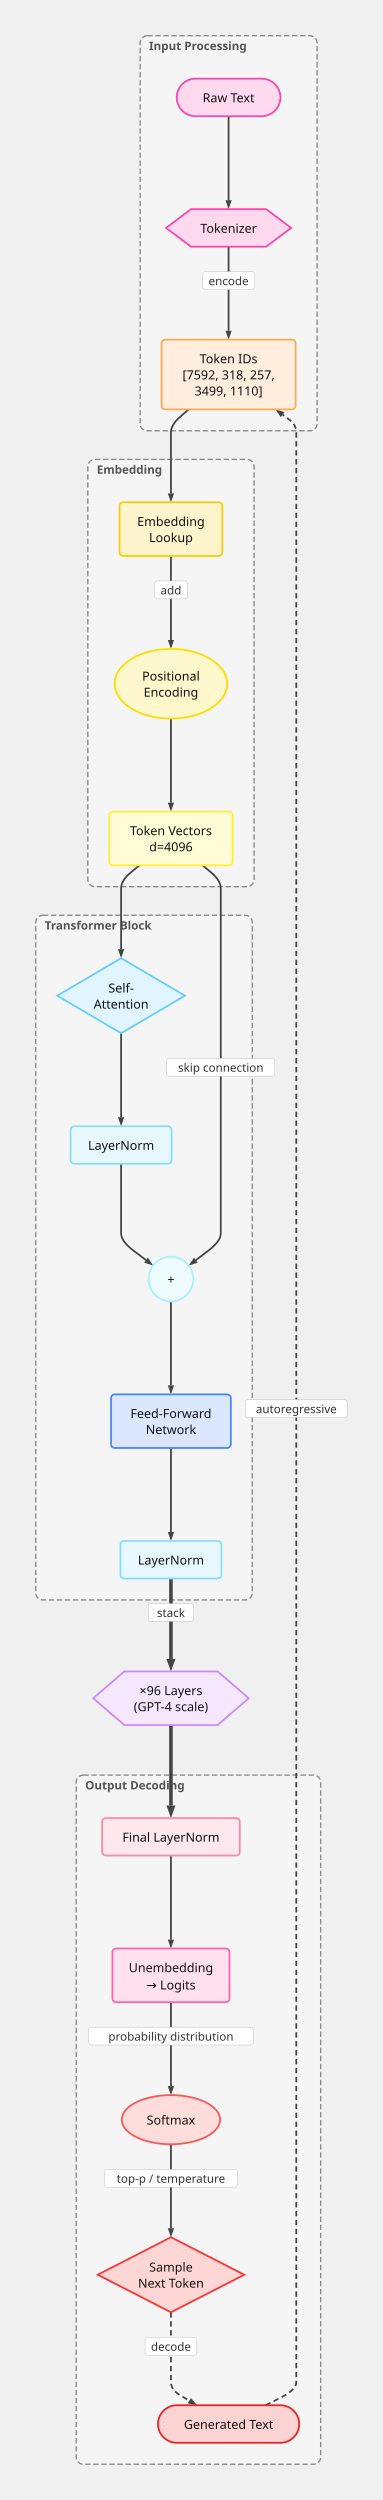
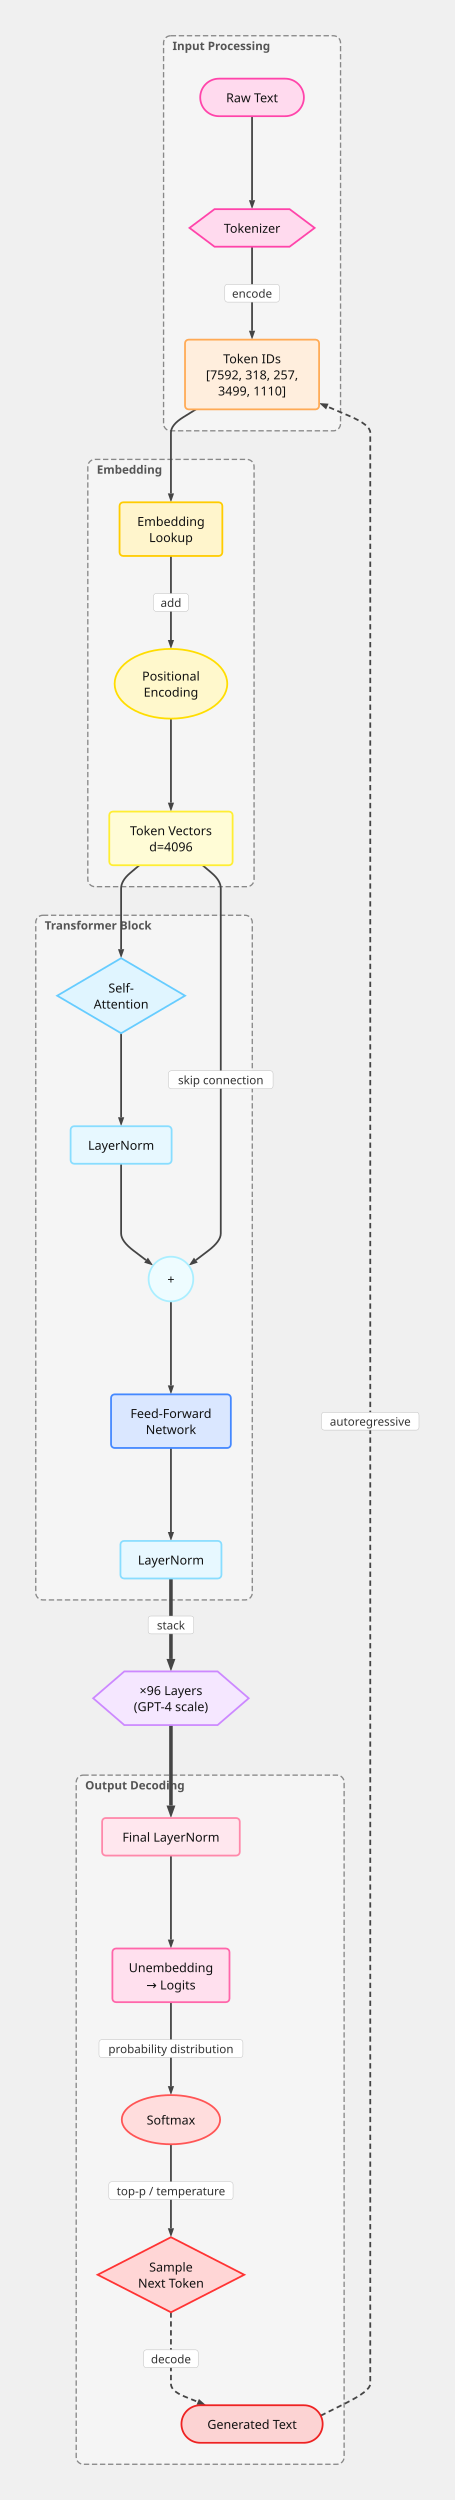
- <svg xmlns="http://www.w3.org/2000/svg" viewBox="-24 -48 428.5 2797" style="max-width:100%">
+ <svg xmlns="http://www.w3.org/2000/svg" viewBox="-24 -48 508.75 2797" style="max-width:100%">
  <defs>
-     <marker id="arrowhead" markerWidth="10" markerHeight="7" refX="0" refY="3.5" orient="auto" markerUnits="userSpaceOnUse">
+     <marker id="glypho-1pampbf-arrowhead" markerWidth="10" markerHeight="7" refX="0" refY="3.5" orient="auto" markerUnits="userSpaceOnUse">
      <polygon points="0 0, 10 3.5, 0 7" fill="#444444" />
    </marker>
-     <marker id="arrowhead-thick" markerWidth="14" markerHeight="10" refX="0" refY="5" orient="auto" markerUnits="userSpaceOnUse">
+     <marker id="glypho-1pampbf-arrowhead-thick" markerWidth="14" markerHeight="10" refX="0" refY="5" orient="auto" markerUnits="userSpaceOnUse">
      <polygon points="0 0, 14 5, 0 10" fill="#444444" />
    </marker>
-     <marker id="arrowhead-reverse" markerWidth="10" markerHeight="7" refX="10" refY="3.5" orient="auto" markerUnits="userSpaceOnUse">
+     <marker id="glypho-1pampbf-arrowhead-reverse" markerWidth="10" markerHeight="7" refX="10" refY="3.5" orient="auto" markerUnits="userSpaceOnUse">
      <polygon points="10 0, 0 3.5, 10 7" fill="#444444" />
    </marker>
  </defs>
  <g>
-     <rect x="132.75" y="-8" width="198" height="442" fill="#f5f5f5" fill-opacity="1" stroke="#888888" stroke-width="1.5" stroke-dasharray="6 3" rx="8" ry="8" />
-     <text x="142.75" y="8" fill="#555555" font-size="13" font-family="system-ui, sans-serif" font-weight="bold">Input Processing</text>
+     <rect x="159" y="-8" width="198" height="442" fill="#f5f5f5" fill-opacity="1" stroke="#888888" stroke-width="1.5" stroke-dasharray="6 3" rx="8" ry="8" />
+     <text x="169" y="8" fill="#555555" font-size="13" font-family="system-ui, sans-serif" font-weight="bold">Input Processing</text>
  </g>
  <g>
    <rect x="74.25" y="466" width="186" height="478" fill="#f5f5f5" fill-opacity="1" stroke="#888888" stroke-width="1.5" stroke-dasharray="6 3" rx="8" ry="8" />
    <text x="84.25" y="482" fill="#555555" font-size="13" font-family="system-ui, sans-serif" font-weight="bold">Embedding</text>
  </g>
  <g>
    <rect x="16" y="976" width="242.25" height="766" fill="#f5f5f5" fill-opacity="1" stroke="#888888" stroke-width="1.5" stroke-dasharray="6 3" rx="8" ry="8" />
    <text x="26" y="992" fill="#555555" font-size="13" font-family="system-ui, sans-serif" font-weight="bold">Transformer Block</text>
  </g>
  <g>
-     <rect x="61.25" y="1938" width="273.5" height="771" fill="#f5f5f5" fill-opacity="1" stroke="#888888" stroke-width="1.5" stroke-dasharray="6 3" rx="8" ry="8" />
+     <rect x="61.25" y="1938" width="299.75" height="771" fill="#f5f5f5" fill-opacity="1" stroke="#888888" stroke-width="1.5" stroke-dasharray="6 3" rx="8" ry="8" />
    <text x="71.25" y="1954" fill="#555555" font-size="13" font-family="system-ui, sans-serif" font-weight="bold">Output Decoding</text>
  </g>
-   <path d="M 231.75 82 L 231.75 90.667 Q 231.75 99.333 231.75 108 Q 231.75 116.667 231.75 125.333 Q 231.75 134 231.75 142.667 Q 231.75 151.333 231.75 160 Q 231.75 168.667 231.75 172.333 L 231.75 176" fill="none" stroke="#444444" stroke-width="2" marker-end="url(#arrowhead)" />
-   <path d="M 231.75 228 L 231.75 236.667 Q 231.75 245.333 231.75 254 Q 231.75 262.667 231.75 271.333 Q 231.75 280 231.75 288.667 Q 231.75 297.333 231.75 306 Q 231.75 314.667 231.75 318.333 L 231.75 322" fill="none" stroke="#444444" stroke-width="2" marker-end="url(#arrowhead)" />
-   <path d="M 187.096 410 L 177.173 418.667 Q 167.25 427.333 167.25 436 Q 167.25 444.667 167.25 453.333 Q 167.25 462 167.25 470.667 Q 167.25 479.333 167.25 488 Q 167.25 496.667 167.25 500.333 L 167.25 504" fill="none" stroke="#444444" stroke-width="2" marker-end="url(#arrowhead)" />
-   <path d="M 167.25 574 L 167.25 582.667 Q 167.25 591.333 167.25 600 Q 167.25 608.667 167.25 617.333 Q 167.25 626 167.25 634.667 Q 167.25 643.333 167.25 652 Q 167.25 660.667 167.25 664.333 L 167.25 668" fill="none" stroke="#444444" stroke-width="2" marker-end="url(#arrowhead)" />
-   <path d="M 167.25 756 L 167.25 764.667 Q 167.25 773.333 167.25 782 Q 167.25 790.667 167.25 799.333 Q 167.25 808 167.25 816.667 Q 167.25 825.333 167.25 834 Q 167.25 842.667 167.25 846.333 L 167.25 850" fill="none" stroke="#444444" stroke-width="2" marker-end="url(#arrowhead)" />
-   <path d="M 131.915 920 L 121.708 928.667 Q 111.5 937.333 111.5 946 Q 111.5 954.667 111.5 963.333 Q 111.5 972 111.5 980.667 Q 111.5 989.333 111.5 998 Q 111.5 1006.667 111.5 1010.333 L 111.5 1014" fill="none" stroke="#444444" stroke-width="2" marker-end="url(#arrowhead)" />
-   <path d="M 111.5 1108 L 111.5 1116.667 Q 111.5 1125.333 111.5 1134 Q 111.5 1142.667 111.5 1151.333 Q 111.5 1160 111.5 1168.667 Q 111.5 1177.333 111.5 1186 Q 111.5 1194.667 111.5 1198.333 L 111.5 1202" fill="none" stroke="#444444" stroke-width="2" marker-end="url(#arrowhead)" />
-   <path d="M 111.5 1254 L 111.5 1262.667 Q 111.5 1271.333 111.5 1280 Q 111.5 1288.667 111.5 1297.333 Q 111.5 1306 111.5 1314.667 Q 111.5 1323.333 111.5 1332 Q 111.5 1340.667 125.438 1351.25 L 139.375 1361.834" fill="none" stroke="#444444" stroke-width="2" marker-end="url(#arrowhead)" />
-   <path d="M 202.585 920 L 212.792 928.667 Q 223 937.333 223 946 Q 223 954.667 223 963.333 Q 223 972 223 980.667 Q 223 989.333 223 998 Q 223 1006.667 223 1036.333 Q 223 1066 223 1095.667 Q 223 1125.333 223 1134 Q 223 1142.667 223 1151.333 Q 223 1160 223 1168.667 Q 223 1177.333 223 1186 Q 223 1194.667 223 1213.833 Q 223 1233 223 1252.167 Q 223 1271.333 223 1280 Q 223 1288.667 223 1297.333 Q 223 1306 223 1314.667 Q 223 1323.333 223 1332 Q 223 1340.667 209.062 1351.25 L 195.125 1361.834" fill="none" stroke="#444444" stroke-width="2" marker-end="url(#arrowhead)" />
-   <path d="M 167.25 1408 L 167.25 1416.667 Q 167.25 1425.333 167.25 1434 Q 167.25 1442.667 167.25 1451.333 Q 167.25 1460 167.25 1468.667 Q 167.25 1477.333 167.25 1486 Q 167.25 1494.667 167.25 1498.333 L 167.25 1502" fill="none" stroke="#444444" stroke-width="2" marker-end="url(#arrowhead)" />
-   <path d="M 167.25 1572 L 167.25 1580.667 Q 167.25 1589.333 167.25 1598 Q 167.25 1606.667 167.25 1615.333 Q 167.25 1624 167.25 1632.667 Q 167.25 1641.333 167.25 1650 Q 167.25 1658.667 167.25 1662.333 L 167.25 1666" fill="none" stroke="#444444" stroke-width="2" marker-end="url(#arrowhead)" />
-   <path d="M 167.25 1718 L 167.25 1726.667 Q 167.25 1735.333 167.25 1744 Q 167.25 1752.667 167.25 1761.333 Q 167.25 1770 167.25 1778.667 Q 167.25 1787.333 167.25 1796 Q 167.25 1804.667 167.25 1806.333 L 167.25 1808" fill="none" stroke="#444444" stroke-width="4" marker-end="url(#arrowhead-thick)" />
-   <path d="M 167.25 1882 L 167.25 1890.667 Q 167.25 1899.333 167.25 1908 Q 167.25 1916.667 167.25 1925.333 Q 167.25 1934 167.25 1942.667 Q 167.25 1951.333 167.25 1960 Q 167.25 1968.667 167.25 1970.333 L 167.25 1972" fill="none" stroke="#444444" stroke-width="4" marker-end="url(#arrowhead-thick)" />
-   <path d="M 167.25 2028 L 167.25 2036.667 Q 167.25 2045.333 167.25 2054 Q 167.25 2062.667 167.25 2071.333 Q 167.25 2080 167.25 2088.667 Q 167.25 2097.333 167.25 2106 Q 167.25 2114.667 167.25 2118.333 L 167.25 2122" fill="none" stroke="#444444" stroke-width="2" marker-end="url(#arrowhead)" />
-   <path d="M 167.25 2192 L 167.25 2200.667 Q 167.25 2209.333 167.25 2218 Q 167.25 2226.667 167.25 2235.333 Q 167.25 2244 167.25 2252.667 Q 167.25 2261.333 167.25 2270 Q 167.25 2278.667 167.25 2282.333 L 167.25 2286" fill="none" stroke="#444444" stroke-width="2" marker-end="url(#arrowhead)" />
-   <path d="M 167.25 2351 L 167.25 2359.667 Q 167.25 2368.333 167.25 2377 Q 167.25 2385.667 167.25 2394.333 Q 167.25 2403 167.25 2411.667 Q 167.25 2420.333 167.25 2429 Q 167.25 2437.667 167.25 2441.333 L 167.25 2445" fill="none" stroke="#444444" stroke-width="2" marker-end="url(#arrowhead)" />
-   <path d="M 167.25 2539 L 167.25 2547.667 Q 167.25 2556.333 167.25 2565 Q 167.25 2573.667 167.25 2582.333 Q 167.25 2591 167.25 2599.667 Q 167.25 2608.333 167.25 2617 Q 167.25 2625.667 177.534 2631.779 L 187.819 2637.891" fill="none" stroke="#444444" stroke-width="2" stroke-dasharray="6 4" marker-end="url(#arrowhead)" />
-   <path d="M 273.248 2643 L 290.374 2634.333 Q 307.5 2625.667 307.5 2617 Q 307.5 2608.333 307.5 2599.667 Q 307.5 2591 307.5 2582.333 Q 307.5 2573.667 307.5 2565 Q 307.5 2556.333 307.5 2526.667 Q 307.5 2497 307.5 2467.333 Q 307.5 2437.667 307.5 2429 Q 307.5 2420.333 307.5 2411.667 Q 307.5 2403 307.5 2394.333 Q 307.5 2385.667 307.5 2377 Q 307.5 2368.333 307.5 2345.917 Q 307.5 2323.5 307.5 2301.083 Q 307.5 2278.667 307.5 2270 Q 307.5 2261.333 307.5 2252.667 Q 307.5 2244 307.5 2235.333 Q 307.5 2226.667 307.5 2218 Q 307.5 2209.333 307.5 2185.667 Q 307.5 2162 307.5 2138.333 Q 307.5 2114.667 307.5 2106 Q 307.5 2097.333 307.5 2088.667 Q 307.5 2080 307.5 2071.333 Q 307.5 2062.667 307.5 2054 Q 307.5 2045.333 307.5 2026.167 Q 307.5 2007 307.5 1987.833 Q 307.5 1968.667 307.5 1960 Q 307.5 1951.333 307.5 1942.667 Q 307.5 1934 307.5 1925.333 Q 307.5 1916.667 307.5 1908 Q 307.5 1899.333 307.5 1875.667 Q 307.5 1852 307.5 1828.333 Q 307.5 1804.667 307.5 1796 Q 307.5 1787.333 307.5 1778.667 Q 307.5 1770 307.5 1761.333 Q 307.5 1752.667 307.5 1744 Q 307.5 1735.333 307.5 1716.167 Q 307.5 1697 307.5 1677.833 Q 307.5 1658.667 307.5 1650 Q 307.5 1641.333 307.5 1632.667 Q 307.5 1624 307.5 1615.333 Q 307.5 1606.667 307.5 1598 Q 307.5 1589.333 307.5 1565.667 Q 307.5 1542 307.5 1518.333 Q 307.5 1494.667 307.5 1486 Q 307.5 1477.333 307.5 1468.667 Q 307.5 1460 307.5 1451.333 Q 307.5 1442.667 307.5 1434 Q 307.5 1425.333 307.5 1404.167 Q 307.5 1383 307.5 1361.833 Q 307.5 1340.667 307.5 1332 Q 307.5 1323.333 307.5 1314.667 Q 307.5 1306 307.5 1297.333 Q 307.5 1288.667 307.5 1280 Q 307.5 1271.333 307.5 1252.167 Q 307.5 1233 307.5 1213.833 Q 307.5 1194.667 307.5 1186 Q 307.5 1177.333 307.5 1168.667 Q 307.5 1160 307.5 1151.333 Q 307.5 1142.667 307.5 1134 Q 307.5 1125.333 307.5 1095.667 Q 307.5 1066 307.5 1036.333 Q 307.5 1006.667 307.5 998 Q 307.5 989.333 307.5 980.667 Q 307.5 972 307.5 963.333 Q 307.5 954.667 307.5 946 Q 307.5 937.333 307.5 913.667 Q 307.5 890 307.5 866.333 Q 307.5 842.667 307.5 834 Q 307.5 825.333 307.5 816.667 Q 307.5 808 307.5 799.333 Q 307.5 790.667 307.5 782 Q 307.5 773.333 307.5 745.167 Q 307.5 717 307.5 688.833 Q 307.5 660.667 307.5 652 Q 307.5 643.333 307.5 634.667 Q 307.5 626 307.5 617.333 Q 307.5 608.667 307.5 600 Q 307.5 591.333 307.5 567.667 Q 307.5 544 307.5 520.333 Q 307.5 496.667 307.5 488 Q 307.5 479.333 307.5 470.667 Q 307.5 462 307.5 453.333 Q 307.5 444.667 307.5 436 Q 307.5 427.333 299.858 421.65 L 292.217 415.967" fill="none" stroke="#444444" stroke-width="2" stroke-dasharray="6 4" marker-end="url(#arrowhead)" />
-   <g transform="translate(173.75, 40)" data-node-id="raw">
+   <path d="M 258 82 L 258 90.667 Q 258 99.333 258 108 Q 258 116.667 258 125.333 Q 258 134 258 142.667 Q 258 151.333 258 160 Q 258 168.667 258 172.333 L 258 176" fill="none" stroke="#444444" stroke-width="2" marker-end="url(#glypho-1pampbf-arrowhead)" />
+   <path d="M 258 228 L 258 236 Q 258 244 258 252 Q 258 260 258 270 Q 258 280 258 290 Q 258 300 258 308 Q 258 316 258 319 L 258 322" fill="none" stroke="#444444" stroke-width="2" marker-end="url(#glypho-1pampbf-arrowhead)" />
+   <path d="M 195.173 410 L 181.212 418.667 Q 167.25 427.333 167.25 436 Q 167.25 444.667 167.25 453.333 Q 167.25 462 167.25 470.667 Q 167.25 479.333 167.25 488 Q 167.25 496.667 167.25 500.333 L 167.25 504" fill="none" stroke="#444444" stroke-width="2" marker-end="url(#glypho-1pampbf-arrowhead)" />
+   <path d="M 167.25 574 L 167.25 582 Q 167.25 590 167.25 598 Q 167.25 606 167.25 616 Q 167.25 626 167.25 636 Q 167.25 646 167.25 654 Q 167.25 662 167.25 665 L 167.25 668" fill="none" stroke="#444444" stroke-width="2" marker-end="url(#glypho-1pampbf-arrowhead)" />
+   <path d="M 167.25 756 L 167.25 764.667 Q 167.25 773.333 167.25 782 Q 167.25 790.667 167.25 799.333 Q 167.25 808 167.25 816.667 Q 167.25 825.333 167.25 834 Q 167.25 842.667 167.25 846.333 L 167.25 850" fill="none" stroke="#444444" stroke-width="2" marker-end="url(#glypho-1pampbf-arrowhead)" />
+   <path d="M 131.915 920 L 121.708 928.667 Q 111.5 937.333 111.5 946 Q 111.5 954.667 111.5 963.333 Q 111.5 972 111.5 980.667 Q 111.5 989.333 111.5 998 Q 111.5 1006.667 111.5 1010.333 L 111.5 1014" fill="none" stroke="#444444" stroke-width="2" marker-end="url(#glypho-1pampbf-arrowhead)" />
+   <path d="M 111.5 1108 L 111.5 1116 Q 111.5 1124 111.5 1132 Q 111.5 1140 111.5 1150 Q 111.5 1160 111.5 1170 Q 111.5 1180 111.5 1188 Q 111.5 1196 111.5 1199 L 111.5 1202" fill="none" stroke="#444444" stroke-width="2" marker-end="url(#glypho-1pampbf-arrowhead)" />
+   <path d="M 111.5 1254 L 111.5 1262.667 Q 111.5 1271.333 111.5 1280 Q 111.5 1288.667 111.5 1297.333 Q 111.5 1306 111.5 1314.667 Q 111.5 1323.333 111.5 1332 Q 111.5 1340.667 125.438 1351.25 L 139.375 1361.834" fill="none" stroke="#444444" stroke-width="2" marker-end="url(#glypho-1pampbf-arrowhead)" />
+   <path d="M 202.585 920 L 212.792 928.667 Q 223 937.333 223 946 Q 223 954.667 223 963.333 Q 223 972 223 980.667 Q 223 989.333 223 998 Q 223 1006.667 223 1036.333 Q 223 1066 223 1095 Q 223 1124 223 1132 Q 223 1140 223 1150 Q 223 1160 223 1170 Q 223 1180 223 1188 Q 223 1196 223 1214.5 Q 223 1233 223 1252.167 Q 223 1271.333 223 1280 Q 223 1288.667 223 1297.333 Q 223 1306 223 1314.667 Q 223 1323.333 223 1332 Q 223 1340.667 209.062 1351.25 L 195.125 1361.834" fill="none" stroke="#444444" stroke-width="2" marker-end="url(#glypho-1pampbf-arrowhead)" />
+   <path d="M 167.25 1408 L 167.25 1416.667 Q 167.25 1425.333 167.25 1434 Q 167.25 1442.667 167.25 1451.333 Q 167.25 1460 167.25 1468.667 Q 167.25 1477.333 167.25 1486 Q 167.25 1494.667 167.25 1498.333 L 167.25 1502" fill="none" stroke="#444444" stroke-width="2" marker-end="url(#glypho-1pampbf-arrowhead)" />
+   <path d="M 167.25 1572 L 167.25 1580.667 Q 167.25 1589.333 167.25 1598 Q 167.25 1606.667 167.25 1615.333 Q 167.25 1624 167.25 1632.667 Q 167.25 1641.333 167.25 1650 Q 167.25 1658.667 167.25 1662.333 L 167.25 1666" fill="none" stroke="#444444" stroke-width="2" marker-end="url(#glypho-1pampbf-arrowhead)" />
+   <path d="M 167.25 1718 L 167.25 1726 Q 167.25 1734 167.25 1742 Q 167.25 1750 167.25 1760 Q 167.25 1770 167.25 1780 Q 167.25 1790 167.25 1798 Q 167.25 1806 167.25 1807 L 167.25 1808" fill="none" stroke="#444444" stroke-width="4" marker-end="url(#glypho-1pampbf-arrowhead-thick)" />
+   <path d="M 167.25 1882 L 167.25 1890.667 Q 167.25 1899.333 167.25 1908 Q 167.25 1916.667 167.25 1925.333 Q 167.25 1934 167.25 1942.667 Q 167.25 1951.333 167.25 1960 Q 167.25 1968.667 167.25 1970.333 L 167.25 1972" fill="none" stroke="#444444" stroke-width="4" marker-end="url(#glypho-1pampbf-arrowhead-thick)" />
+   <path d="M 167.25 2028 L 167.25 2036.667 Q 167.25 2045.333 167.25 2054 Q 167.25 2062.667 167.25 2071.333 Q 167.25 2080 167.25 2088.667 Q 167.25 2097.333 167.25 2106 Q 167.25 2114.667 167.25 2118.333 L 167.25 2122" fill="none" stroke="#444444" stroke-width="2" marker-end="url(#glypho-1pampbf-arrowhead)" />
+   <path d="M 167.25 2192 L 167.25 2200 Q 167.25 2208 167.25 2216 Q 167.25 2224 167.25 2234 Q 167.25 2244 167.25 2254 Q 167.25 2264 167.25 2272 Q 167.25 2280 167.25 2283 L 167.25 2286" fill="none" stroke="#444444" stroke-width="2" marker-end="url(#glypho-1pampbf-arrowhead)" />
+   <path d="M 167.25 2351 L 167.25 2359 Q 167.25 2367 167.25 2375 Q 167.25 2383 167.25 2393 Q 167.25 2403 167.25 2413 Q 167.25 2423 167.25 2431 Q 167.25 2439 167.25 2442 L 167.25 2445" fill="none" stroke="#444444" stroke-width="2" marker-end="url(#glypho-1pampbf-arrowhead)" />
+   <path d="M 167.25 2539 L 167.25 2547 Q 167.25 2555 167.25 2563 Q 167.25 2571 167.25 2581 Q 167.25 2591 167.25 2601 Q 167.25 2611 167.25 2619 Q 167.25 2627 182.242 2633.112 L 197.233 2639.225" fill="none" stroke="#444444" stroke-width="2" stroke-dasharray="6 4" marker-end="url(#glypho-1pampbf-arrowhead)" />
+   <path d="M 334.796 2654.634 L 362.523 2640.817 Q 390.25 2627 390.25 2619 Q 390.25 2611 390.25 2601 Q 390.25 2591 390.25 2581 Q 390.25 2571 390.25 2563 Q 390.25 2555 390.25 2526 Q 390.25 2497 390.25 2468 Q 390.25 2439 390.25 2431 Q 390.25 2423 390.25 2413 Q 390.25 2403 390.25 2393 Q 390.25 2383 390.25 2375 Q 390.25 2367 390.25 2345.25 Q 390.25 2323.5 390.25 2301.75 Q 390.25 2280 390.25 2272 Q 390.25 2264 390.25 2254 Q 390.25 2244 390.25 2234 Q 390.25 2224 390.25 2216 Q 390.25 2208 390.25 2185 Q 390.25 2162 390.25 2138.333 Q 390.25 2114.667 390.25 2106 Q 390.25 2097.333 390.25 2088.667 Q 390.25 2080 390.25 2071.333 Q 390.25 2062.667 390.25 2054 Q 390.25 2045.333 390.25 2026.167 Q 390.25 2007 390.25 1987.833 Q 390.25 1968.667 390.25 1960 Q 390.25 1951.333 390.25 1942.667 Q 390.25 1934 390.25 1925.333 Q 390.25 1916.667 390.25 1908 Q 390.25 1899.333 390.25 1875.667 Q 390.25 1852 390.25 1829 Q 390.25 1806 390.25 1798 Q 390.25 1790 390.25 1780 Q 390.25 1770 390.25 1760 Q 390.25 1750 390.25 1742 Q 390.25 1734 390.25 1715.5 Q 390.25 1697 390.25 1677.833 Q 390.25 1658.667 390.25 1650 Q 390.25 1641.333 390.25 1632.667 Q 390.25 1624 390.25 1615.333 Q 390.25 1606.667 390.25 1598 Q 390.25 1589.333 390.25 1565.667 Q 390.25 1542 390.25 1518.333 Q 390.25 1494.667 390.25 1486 Q 390.25 1477.333 390.25 1468.667 Q 390.25 1460 390.25 1451.333 Q 390.25 1442.667 390.25 1434 Q 390.25 1425.333 390.25 1404.167 Q 390.25 1383 390.25 1361.833 Q 390.25 1340.667 390.25 1332 Q 390.25 1323.333 390.25 1314.667 Q 390.25 1306 390.25 1297.333 Q 390.25 1288.667 390.25 1280 Q 390.25 1271.333 390.25 1252.167 Q 390.25 1233 390.25 1214.5 Q 390.25 1196 390.25 1188 Q 390.25 1180 390.25 1170 Q 390.25 1160 390.25 1150 Q 390.25 1140 390.25 1132 Q 390.25 1124 390.25 1095 Q 390.25 1066 390.25 1036.333 Q 390.25 1006.667 390.25 998 Q 390.25 989.333 390.25 980.667 Q 390.25 972 390.25 963.333 Q 390.25 954.667 390.25 946 Q 390.25 937.333 390.25 913.667 Q 390.25 890 390.25 866.333 Q 390.25 842.667 390.25 834 Q 390.25 825.333 390.25 816.667 Q 390.25 808 390.25 799.333 Q 390.25 790.667 390.25 782 Q 390.25 773.333 390.25 745.167 Q 390.25 717 390.25 689.5 Q 390.25 662 390.25 654 Q 390.25 646 390.25 636 Q 390.25 626 390.25 616 Q 390.25 606 390.25 598 Q 390.25 590 390.25 567 Q 390.25 544 390.25 520.333 Q 390.25 496.667 390.25 488 Q 390.25 479.333 390.25 470.667 Q 390.25 462 390.25 453.333 Q 390.25 444.667 390.25 436 Q 390.25 427.333 366.225 417.1 L 342.2 406.866" fill="none" stroke="#444444" stroke-width="2" stroke-dasharray="6 4" marker-end="url(#glypho-1pampbf-arrowhead)" />
+   <g transform="translate(200, 40)" data-node-id="raw">
    <rect x="0" y="0" width="116" height="42" rx="21" ry="21" fill="#ffdaee" stroke="#ff44aa" stroke-width="2" />
    <text x="58" y="21" text-anchor="middle" dominant-baseline="central" fill="#111111" font-size="14" font-family="system-ui, sans-serif">Raw Text</text>
  </g>
-   <g transform="translate(161.75, 186)" data-node-id="tokenizer">
+   <g transform="translate(188, 186)" data-node-id="tokenizer">
    <polygon points="28,0 112,0 140,21 112,42 28,42 0,21" fill="#ffdaee" stroke="#ff44aa" stroke-width="2" />
    <text x="70" y="21" text-anchor="middle" dominant-baseline="central" fill="#111111" font-size="14" font-family="system-ui, sans-serif">Tokenizer</text>
  </g>
-   <g transform="translate(156.75, 332)" data-node-id="tokens">
+   <g transform="translate(183, 332)" data-node-id="tokens">
    <rect x="0" y="0" width="150" height="78" rx="4" ry="4" fill="#ffeedd" stroke="#ffaa55" stroke-width="2" />
    <text x="75" y="21" text-anchor="middle" dominant-baseline="central" fill="#111111" font-size="14" font-family="system-ui, sans-serif">Token IDs</text>
    <text x="75" y="39" text-anchor="middle" dominant-baseline="central" fill="#111111" font-size="14" font-family="system-ui, sans-serif">[7592, 318, 257,</text>
    <text x="75" y="57" text-anchor="middle" dominant-baseline="central" fill="#111111" font-size="14" font-family="system-ui, sans-serif"> 3499, 1110]</text>
  </g>
  <g transform="translate(109.75, 514)" data-node-id="embed">
    <rect x="0" y="0" width="115" height="60" rx="4" ry="4" fill="#fff5cc" stroke="#ffcc00" stroke-width="2" />
    <text x="57.5" y="21" text-anchor="middle" dominant-baseline="central" fill="#111111" font-size="14" font-family="system-ui, sans-serif">Embedding</text>
    <text x="57.5" y="39" text-anchor="middle" dominant-baseline="central" fill="#111111" font-size="14" font-family="system-ui, sans-serif">Lookup</text>
  </g>
  <g transform="translate(104.25, 678)" data-node-id="pos_enc">
    <ellipse cx="63" cy="39" rx="63" ry="39" fill="#fff8cc" stroke="#ffdd00" stroke-width="2" />
    <text x="63" y="30" text-anchor="middle" dominant-baseline="central" fill="#111111" font-size="14" font-family="system-ui, sans-serif">Positional</text>
    <text x="63" y="48" text-anchor="middle" dominant-baseline="central" fill="#111111" font-size="14" font-family="system-ui, sans-serif">Encoding</text>
  </g>
  <g transform="translate(98.25, 860)" data-node-id="vectors">
    <rect x="0" y="0" width="138" height="60" rx="4" ry="4" fill="#fffcd6" stroke="#ffee33" stroke-width="2" />
    <text x="69" y="21" text-anchor="middle" dominant-baseline="central" fill="#111111" font-size="14" font-family="system-ui, sans-serif">Token Vectors</text>
    <text x="69" y="39" text-anchor="middle" dominant-baseline="central" fill="#111111" font-size="14" font-family="system-ui, sans-serif">d=4096</text>
  </g>
  <g transform="translate(40, 1024)" data-node-id="attn">
    <polygon points="71.5,0 143,42 71.5,84 0,42" fill="#e0f5ff" stroke="#66ccff" stroke-width="2" />
    <text x="71.5" y="33" text-anchor="middle" dominant-baseline="central" fill="#111111" font-size="14" font-family="system-ui, sans-serif">Self-</text>
    <text x="71.5" y="51" text-anchor="middle" dominant-baseline="central" fill="#111111" font-size="14" font-family="system-ui, sans-serif">Attention</text>
  </g>
  <g transform="translate(55, 1212)" data-node-id="norm1">
    <rect x="0" y="0" width="113" height="42" rx="4" ry="4" fill="#e7f8ff" stroke="#88ddff" stroke-width="2" />
    <text x="56.5" y="21" text-anchor="middle" dominant-baseline="central" fill="#111111" font-size="14" font-family="system-ui, sans-serif">LayerNorm</text>
  </g>
  <g transform="translate(100.25, 1512)" data-node-id="ffn">
    <rect x="0" y="0" width="134" height="60" rx="4" ry="4" fill="#dae7ff" stroke="#4488ff" stroke-width="2" />
    <text x="67" y="21" text-anchor="middle" dominant-baseline="central" fill="#111111" font-size="14" font-family="system-ui, sans-serif">Feed-Forward</text>
    <text x="67" y="39" text-anchor="middle" dominant-baseline="central" fill="#111111" font-size="14" font-family="system-ui, sans-serif">Network</text>
  </g>
  <g transform="translate(110.75, 1676)" data-node-id="norm2">
    <rect x="0" y="0" width="113" height="42" rx="4" ry="4" fill="#e7f8ff" stroke="#88ddff" stroke-width="2" />
    <text x="56.5" y="21" text-anchor="middle" dominant-baseline="central" fill="#111111" font-size="14" font-family="system-ui, sans-serif">LayerNorm</text>
  </g>
  <g transform="translate(142.25, 1358)" data-node-id="residual">
    <circle cx="25" cy="25" r="25" fill="#eefcff" stroke="#aaeeff" stroke-width="2" />
    <text x="25" y="25" text-anchor="middle" dominant-baseline="central" fill="#111111" font-size="14" font-family="system-ui, sans-serif">+</text>
  </g>
  <g transform="translate(80.25, 1822)" data-node-id="repeat">
    <polygon points="34.8,0 139.2,0 174,30 139.2,60 34.8,60 0,30" fill="#f5e7ff" stroke="#cc88ff" stroke-width="2" />
    <text x="87" y="21" text-anchor="middle" dominant-baseline="central" fill="#111111" font-size="14" font-family="system-ui, sans-serif">×96 Layers</text>
    <text x="87" y="39" text-anchor="middle" dominant-baseline="central" fill="#111111" font-size="14" font-family="system-ui, sans-serif">(GPT-4 scale)</text>
  </g>
  <g transform="translate(90.25, 1986)" data-node-id="final_norm">
    <rect x="0" y="0" width="154" height="42" rx="4" ry="4" fill="#ffe7ee" stroke="#ff88aa" stroke-width="2" />
    <text x="77" y="21" text-anchor="middle" dominant-baseline="central" fill="#111111" font-size="14" font-family="system-ui, sans-serif">Final LayerNorm</text>
  </g>
  <g transform="translate(101.75, 2132)" data-node-id="unembed">
    <rect x="0" y="0" width="131" height="60" rx="4" ry="4" fill="#ffe0ee" stroke="#ff66aa" stroke-width="2" />
    <text x="65.5" y="21" text-anchor="middle" dominant-baseline="central" fill="#111111" font-size="14" font-family="system-ui, sans-serif">Unembedding</text>
    <text x="65.5" y="39" text-anchor="middle" dominant-baseline="central" fill="#111111" font-size="14" font-family="system-ui, sans-serif">→ Logits</text>
  </g>
  <g transform="translate(112.25, 2296)" data-node-id="softmax">
    <ellipse cx="55" cy="27.5" rx="55" ry="27.5" fill="#ffdddd" stroke="#ff5555" stroke-width="2" />
    <text x="55" y="27.5" text-anchor="middle" dominant-baseline="central" fill="#111111" font-size="14" font-family="system-ui, sans-serif">Softmax</text>
  </g>
  <g transform="translate(85.25, 2455)" data-node-id="sample">
    <polygon points="82,0 164,42 82,84 0,42" fill="#ffd6d6" stroke="#ff3333" stroke-width="2" />
    <text x="82" y="33" text-anchor="middle" dominant-baseline="central" fill="#111111" font-size="14" font-family="system-ui, sans-serif">Sample</text>
    <text x="82" y="51" text-anchor="middle" dominant-baseline="central" fill="#111111" font-size="14" font-family="system-ui, sans-serif">Next Token</text>
  </g>
-   <g transform="translate(152.75, 2643)" data-node-id="output">
+   <g transform="translate(179, 2643)" data-node-id="output">
    <rect x="0" y="0" width="158" height="42" rx="21" ry="21" fill="#fcd3d3" stroke="#ee2222" stroke-width="2" />
    <text x="79" y="21" text-anchor="middle" dominant-baseline="central" fill="#111111" font-size="14" font-family="system-ui, sans-serif">Generated Text</text>
  </g>
-   <g transform="translate(231.75, 266)">
-     <rect x="-29" y="-10" width="58" height="20" fill="white" stroke="#bbb" stroke-width="0.5" rx="3" />
-     <text text-anchor="middle" dominant-baseline="central" fill="#333333" font-size="13" font-family="system-ui, sans-serif">encode</text>
+   <g transform="translate(258, 280)">
+     <rect x="-30.5" y="-10" width="61" height="20" fill="white" stroke="#bbb" stroke-width="0.5" rx="3" />
+     <text y="0" text-anchor="middle" dominant-baseline="central" fill="#333333" font-size="13" font-family="system-ui, sans-serif">encode</text>
  </g>
-   <g transform="translate(167.25, 612)">
-     <rect x="-18.5" y="-10" width="37" height="20" fill="white" stroke="#bbb" stroke-width="0.5" rx="3" />
-     <text text-anchor="middle" dominant-baseline="central" fill="#333333" font-size="13" font-family="system-ui, sans-serif">add</text>
+   <g transform="translate(167.25, 626)">
+     <rect x="-19.5" y="-10" width="39" height="20" fill="white" stroke="#bbb" stroke-width="0.5" rx="3" />
+     <text y="0" text-anchor="middle" dominant-baseline="central" fill="#333333" font-size="13" font-family="system-ui, sans-serif">add</text>
  </g>
-   <g transform="translate(223, 1146)">
-     <rect x="-60.5" y="-10" width="121" height="20" fill="white" stroke="#bbb" stroke-width="0.5" rx="3" />
-     <text text-anchor="middle" dominant-baseline="central" fill="#333333" font-size="13" font-family="system-ui, sans-serif">skip connection</text>
+   <g transform="translate(223, 1160)">
+     <rect x="-58.5" y="-10" width="117" height="20" fill="white" stroke="#bbb" stroke-width="0.5" rx="3" />
+     <text y="0" text-anchor="middle" dominant-baseline="central" fill="#333333" font-size="13" font-family="system-ui, sans-serif">skip connection</text>
  </g>
-   <g transform="translate(167.25, 1756)">
+   <g transform="translate(167.25, 1770)">
    <rect x="-25.5" y="-10" width="51" height="20" fill="white" stroke="#bbb" stroke-width="0.5" rx="3" />
-     <text text-anchor="middle" dominant-baseline="central" fill="#333333" font-size="13" font-family="system-ui, sans-serif">stack</text>
+     <text y="0" text-anchor="middle" dominant-baseline="central" fill="#333333" font-size="13" font-family="system-ui, sans-serif">stack</text>
  </g>
-   <g transform="translate(167.25, 2230)">
-     <rect x="-92" y="-10" width="184" height="20" fill="white" stroke="#bbb" stroke-width="0.5" rx="3" />
-     <text text-anchor="middle" dominant-baseline="central" fill="#333333" font-size="13" font-family="system-ui, sans-serif">probability distribution</text>
+   <g transform="translate(167.25, 2244)">
+     <rect x="-80.5" y="-10" width="161" height="20" fill="white" stroke="#bbb" stroke-width="0.5" rx="3" />
+     <text y="0" text-anchor="middle" dominant-baseline="central" fill="#333333" font-size="13" font-family="system-ui, sans-serif">probability distribution</text>
  </g>
-   <g transform="translate(167.25, 2389)">
-     <rect x="-74.5" y="-10" width="149" height="20" fill="white" stroke="#bbb" stroke-width="0.5" rx="3" />
-     <text text-anchor="middle" dominant-baseline="central" fill="#333333" font-size="13" font-family="system-ui, sans-serif">top-p / temperature</text>
+   <g transform="translate(167.25, 2403)">
+     <rect x="-69.5" y="-10" width="139" height="20" fill="white" stroke="#bbb" stroke-width="0.5" rx="3" />
+     <text y="0" text-anchor="middle" dominant-baseline="central" fill="#333333" font-size="13" font-family="system-ui, sans-serif">top-p / temperature</text>
  </g>
-   <g transform="translate(167.25, 2577)">
-     <rect x="-29" y="-10" width="58" height="20" fill="white" stroke="#bbb" stroke-width="0.5" rx="3" />
-     <text text-anchor="middle" dominant-baseline="central" fill="#333333" font-size="13" font-family="system-ui, sans-serif">decode</text>
+   <g transform="translate(167.25, 2591)">
+     <rect x="-30.5" y="-10" width="61" height="20" fill="white" stroke="#bbb" stroke-width="0.5" rx="3" />
+     <text y="0" text-anchor="middle" dominant-baseline="central" fill="#333333" font-size="13" font-family="system-ui, sans-serif">decode</text>
  </g>
-   <g transform="translate(307.5, 1528)">
-     <rect x="-57" y="-10" width="114" height="20" fill="white" stroke="#bbb" stroke-width="0.5" rx="3" />
-     <text text-anchor="middle" dominant-baseline="central" fill="#333333" font-size="13" font-family="system-ui, sans-serif">autoregressive</text>
+   <g transform="translate(390.25, 1542)">
+     <rect x="-54.5" y="-10" width="109" height="20" fill="white" stroke="#bbb" stroke-width="0.5" rx="3" />
+     <text y="0" text-anchor="middle" dominant-baseline="central" fill="#333333" font-size="13" font-family="system-ui, sans-serif">autoregressive</text>
  </g>
</svg>
